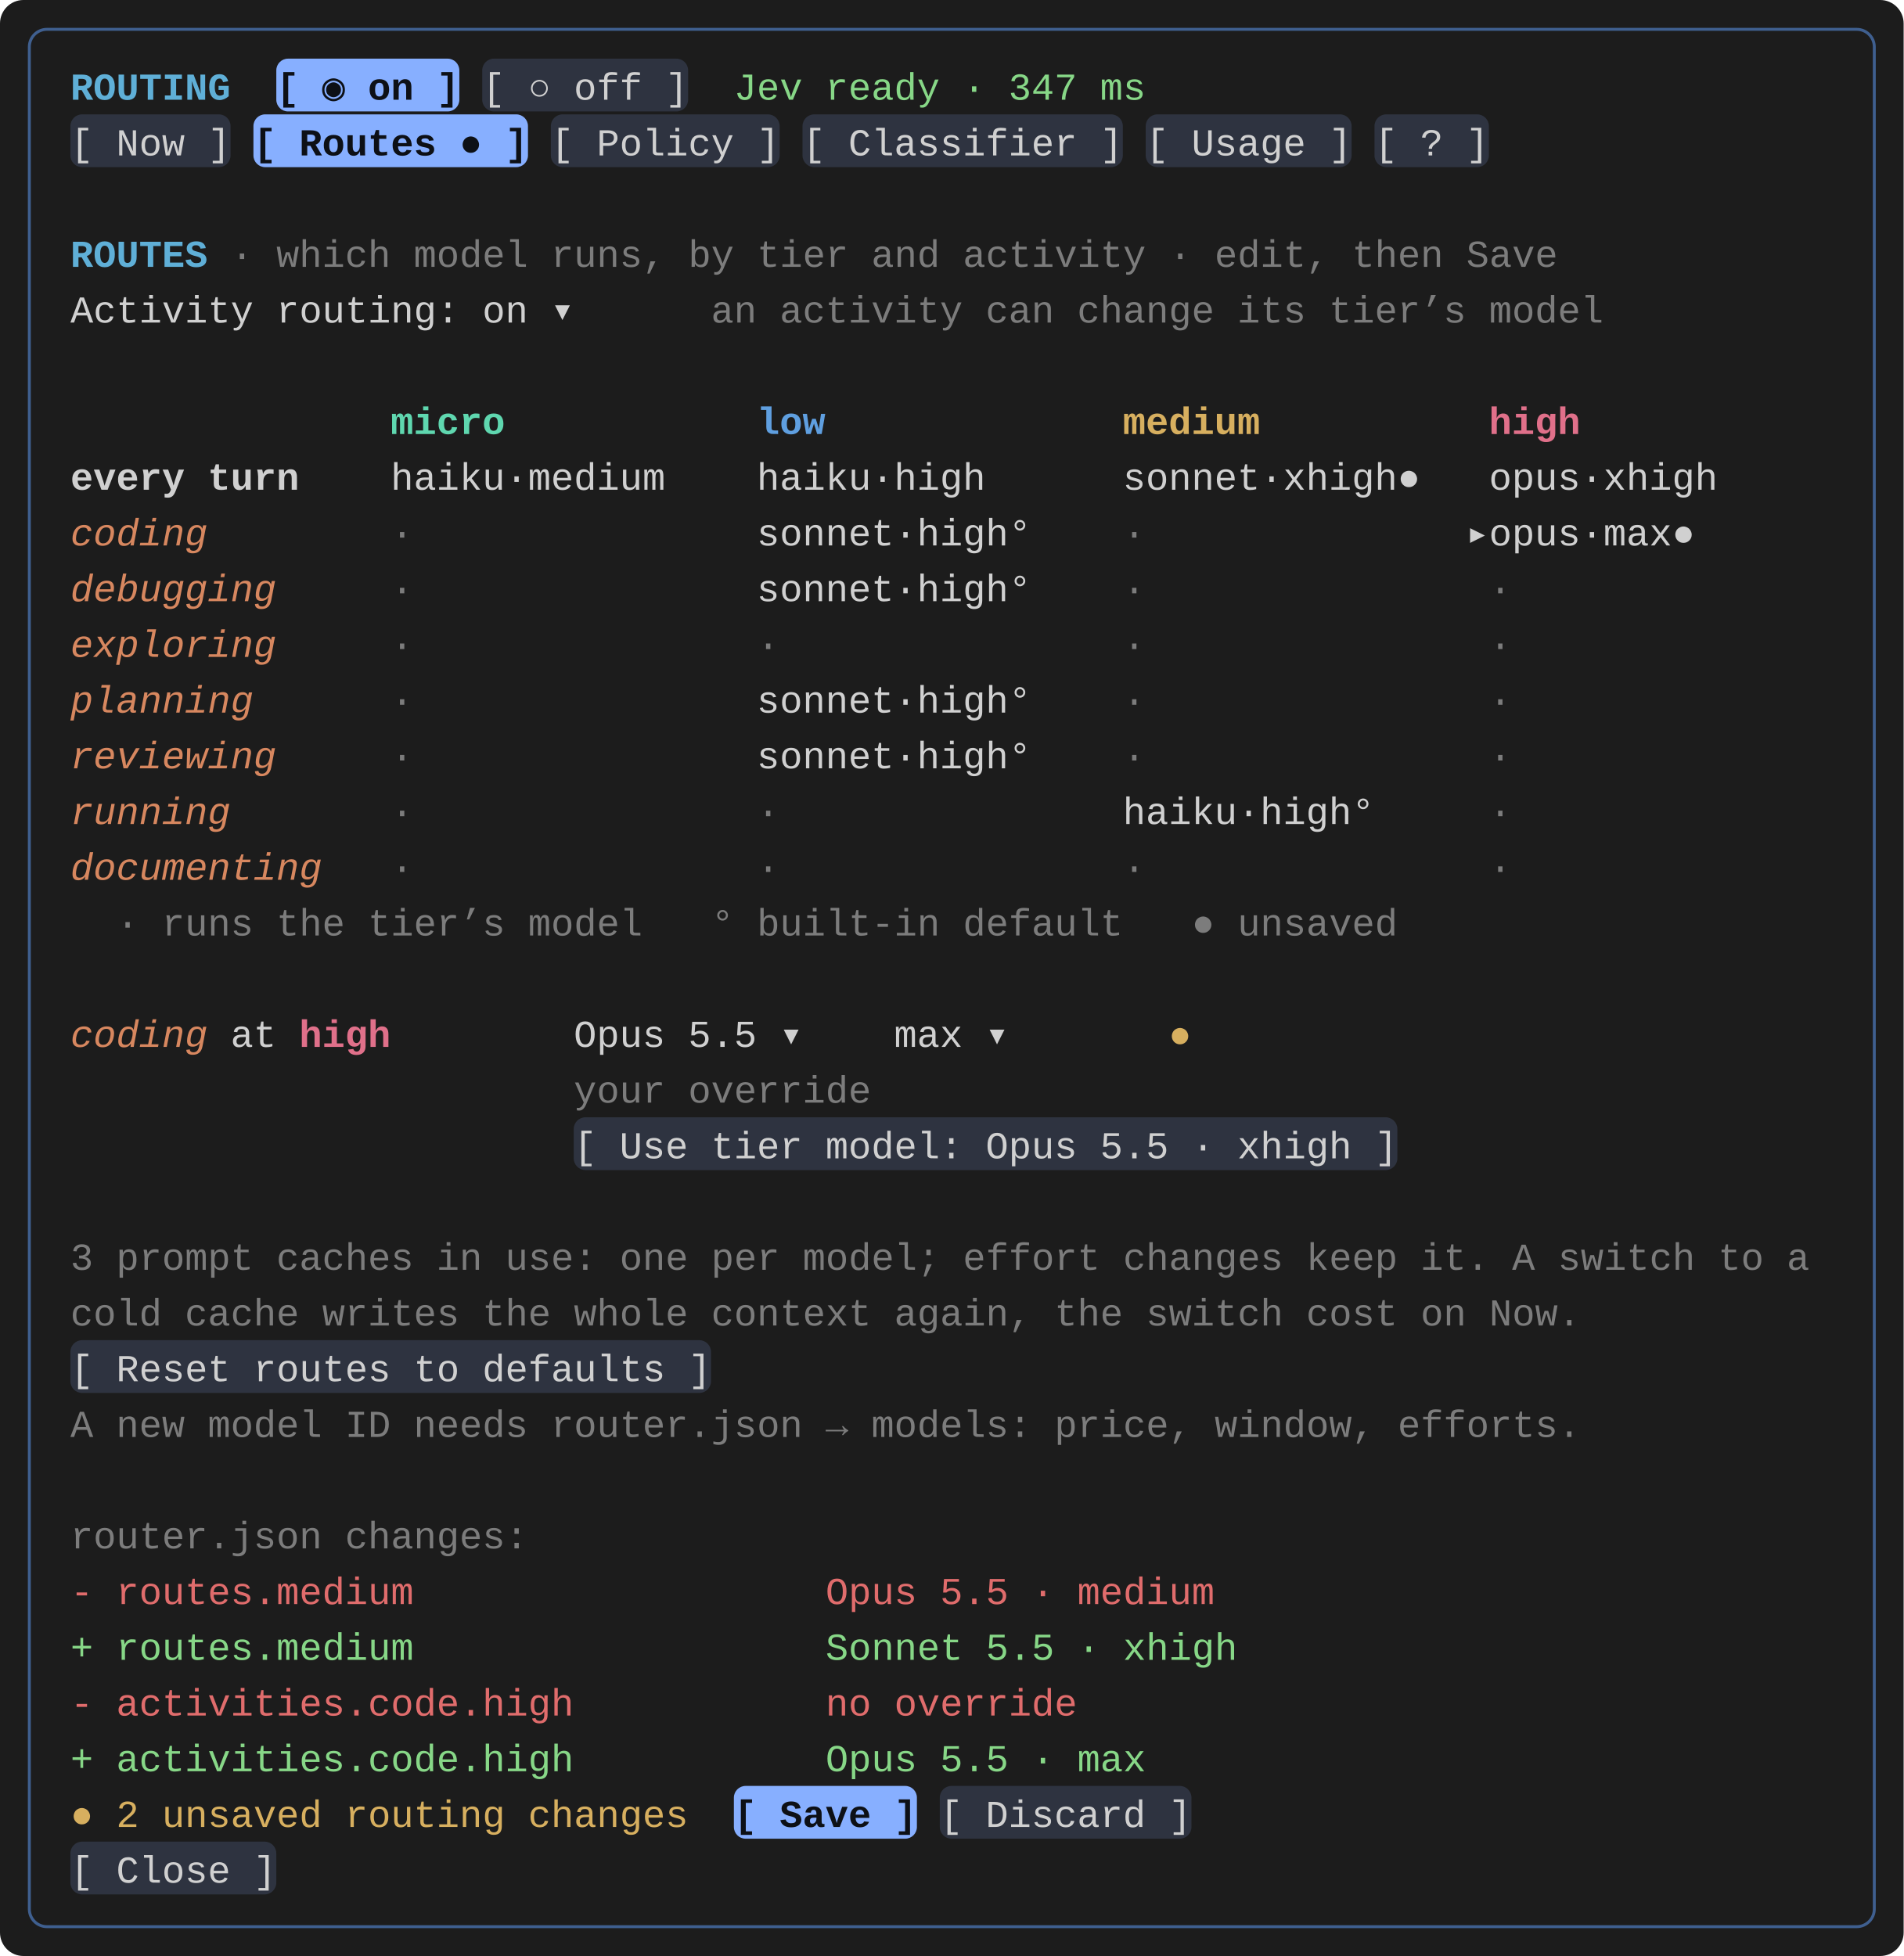
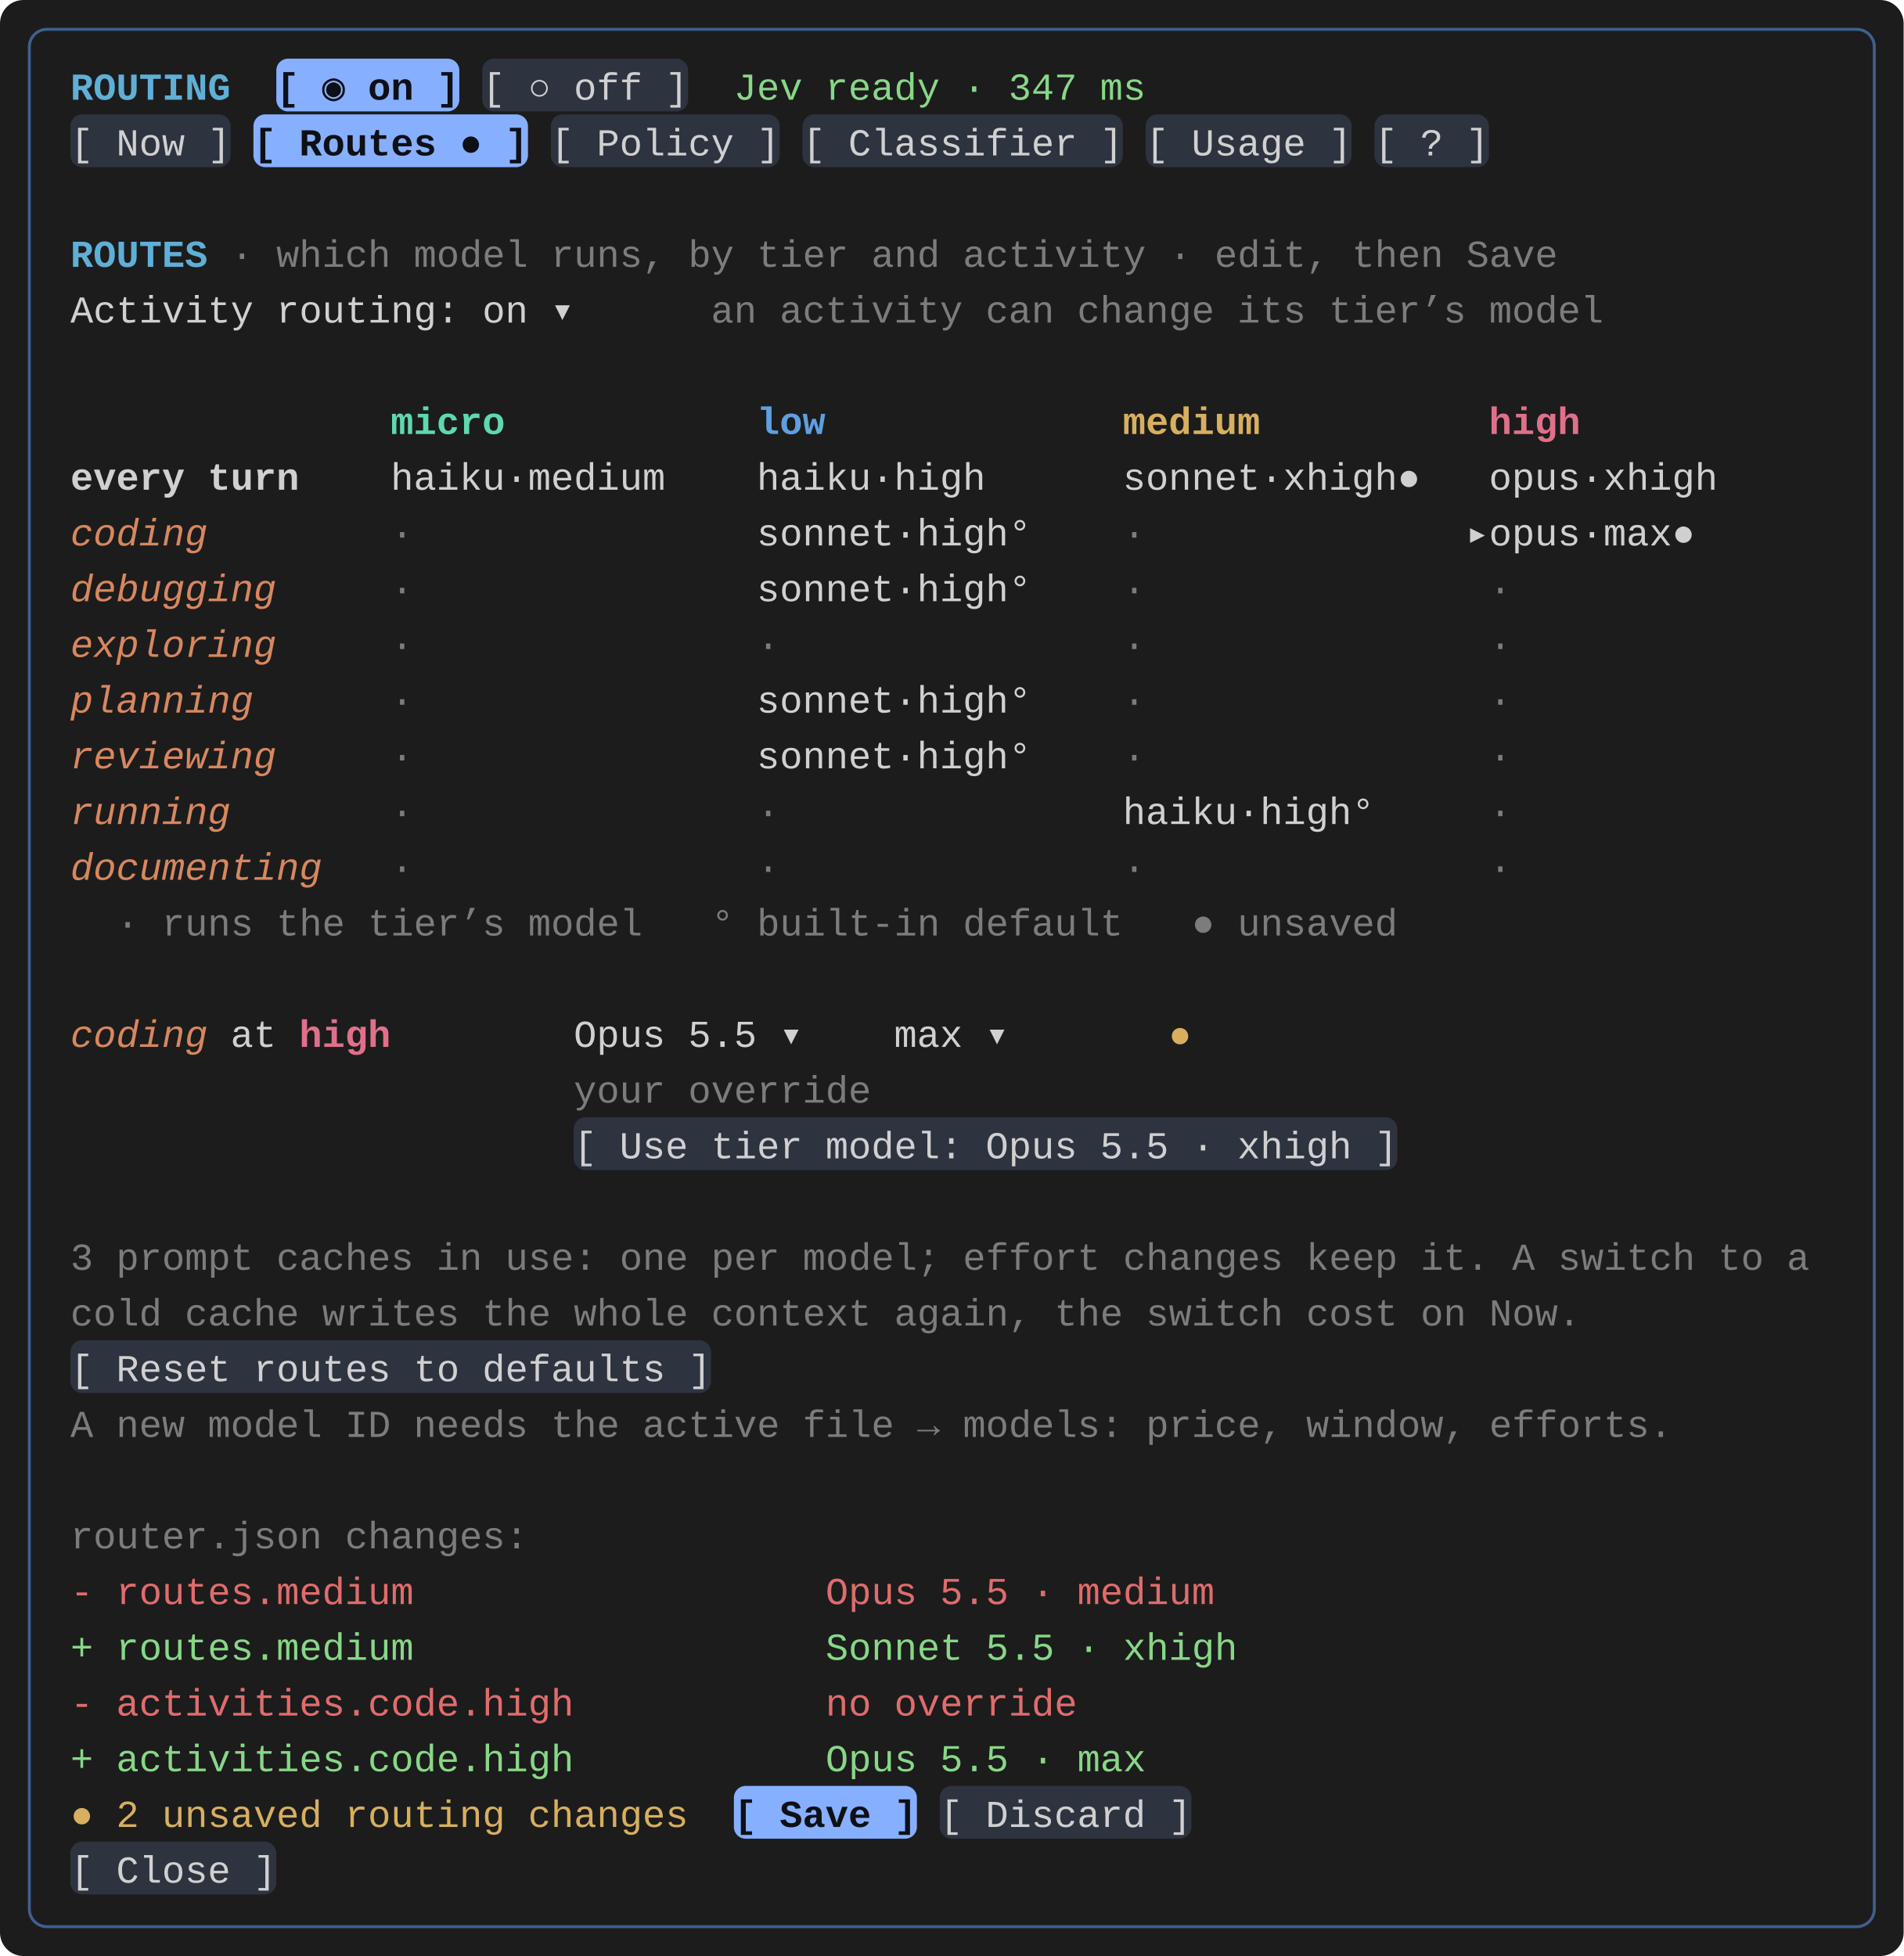
<svg xmlns="http://www.w3.org/2000/svg" viewBox="0 0 649 667" role="img" aria-labelledby="title desc">
  <style>
    text { font-family: ui-monospace, SFMono-Regular, Menlo, Consolas, 'Liberation Mono', monospace; font-size: 13px; }
    .cap { font-family: system-ui, -apple-system, 'Segoe UI', sans-serif; font-size: 12px; fill: #9a988f; }
  </style>
  <rect width="649" height="667" rx="8" fill="#1c1c1c" />
  <rect x="10" y="10" width="629" height="647" rx="6" fill="none" stroke="#3f5f8f" />
  <text x="24.0" y="34" fill="#5fafd7" font-weight="700" xml:space="preserve">ROUTING</text>
  <rect x="94.2" y="20" width="62.4" height="18" rx="4" fill="#87afff" />
  <text x="94.2" y="34" fill="#0d1016" font-weight="700" xml:space="preserve">[ ◉ on ]</text>
  <rect x="164.4" y="20" width="70.2" height="18" rx="4" fill="#2e3340" />
  <text x="164.4" y="34" fill="#d0d0d0" xml:space="preserve">[ ○ off ]</text>
  <text x="250.2" y="34" fill="#87d787" xml:space="preserve">Jev ready · 347 ms</text>
  <rect x="24.0" y="39" width="54.6" height="18" rx="4" fill="#2e3340" />
  <text x="24.0" y="53" fill="#d0d0d0" xml:space="preserve">[ Now ]</text>
  <rect x="86.4" y="39" width="93.6" height="18" rx="4" fill="#87afff" />
  <text x="86.4" y="53" fill="#0d1016" font-weight="700" xml:space="preserve">[ Routes ● ]</text>
  <rect x="187.8" y="39" width="78.0" height="18" rx="4" fill="#2e3340" />
  <text x="187.8" y="53" fill="#d0d0d0" xml:space="preserve">[ Policy ]</text>
  <rect x="273.6" y="39" width="109.2" height="18" rx="4" fill="#2e3340" />
  <text x="273.6" y="53" fill="#d0d0d0" xml:space="preserve">[ Classifier ]</text>
  <rect x="390.6" y="39" width="70.2" height="18" rx="4" fill="#2e3340" />
  <text x="390.6" y="53" fill="#d0d0d0" xml:space="preserve">[ Usage ]</text>
  <rect x="468.6" y="39" width="39.0" height="18" rx="4" fill="#2e3340" />
  <text x="468.6" y="53" fill="#d0d0d0" xml:space="preserve">[ ? ]</text>
  <text x="24.0" y="91" fill="#5fafd7" font-weight="700" xml:space="preserve">ROUTES</text>
  <text x="70.8" y="91" fill="#7c7c7c" xml:space="preserve"> · which model runs, by tier and activity · edit, then Save</text>
  <text x="24.0" y="110" fill="#d0d0d0" xml:space="preserve">Activity routing: on ▾</text>
  <text x="242.4" y="110" fill="#7c7c7c" xml:space="preserve">an activity can change its tier’s model</text>
  <text x="125.4" y="148" fill="#5fd7af" font-weight="700" xml:space="preserve"> micro</text>
  <text x="250.2" y="148" fill="#5f9fe0" font-weight="700" xml:space="preserve"> low</text>
  <text x="375.0" y="148" fill="#d7af5f" font-weight="700" xml:space="preserve"> medium</text>
  <text x="499.8" y="148" fill="#e0708a" font-weight="700" xml:space="preserve"> high</text>
  <text x="24.0" y="167" fill="#d0d0d0" font-weight="700" xml:space="preserve">every turn</text>
  <text x="125.4" y="167" fill="#d0d0d0" xml:space="preserve"> haiku·medium</text>
  <text x="250.2" y="167" fill="#d0d0d0" xml:space="preserve"> haiku·high</text>
  <text x="375.0" y="167" fill="#d0d0d0" xml:space="preserve"> sonnet·xhigh●</text>
  <text x="499.8" y="167" fill="#d0d0d0" xml:space="preserve"> opus·xhigh</text>
  <text x="24.0" y="186" fill="#d7875f" font-style="italic" xml:space="preserve">coding</text>
  <text x="125.4" y="186" fill="#7c7c7c" xml:space="preserve"> ·</text>
  <text x="250.2" y="186" fill="#d0d0d0" xml:space="preserve"> sonnet·high°</text>
  <text x="375.0" y="186" fill="#7c7c7c" xml:space="preserve"> ·</text>
  <text x="499.8" y="186" fill="#d0d0d0" xml:space="preserve">▸opus·max●</text>
  <text x="24.0" y="205" fill="#d7875f" font-style="italic" xml:space="preserve">debugging</text>
  <text x="125.4" y="205" fill="#7c7c7c" xml:space="preserve"> ·</text>
  <text x="250.2" y="205" fill="#d0d0d0" xml:space="preserve"> sonnet·high°</text>
  <text x="375.0" y="205" fill="#7c7c7c" xml:space="preserve"> ·</text>
  <text x="499.8" y="205" fill="#7c7c7c" xml:space="preserve"> ·</text>
  <text x="24.0" y="224" fill="#d7875f" font-style="italic" xml:space="preserve">exploring</text>
  <text x="125.4" y="224" fill="#7c7c7c" xml:space="preserve"> ·</text>
  <text x="250.2" y="224" fill="#7c7c7c" xml:space="preserve"> ·</text>
  <text x="375.0" y="224" fill="#7c7c7c" xml:space="preserve"> ·</text>
  <text x="499.8" y="224" fill="#7c7c7c" xml:space="preserve"> ·</text>
  <text x="24.0" y="243" fill="#d7875f" font-style="italic" xml:space="preserve">planning</text>
  <text x="125.4" y="243" fill="#7c7c7c" xml:space="preserve"> ·</text>
  <text x="250.2" y="243" fill="#d0d0d0" xml:space="preserve"> sonnet·high°</text>
  <text x="375.0" y="243" fill="#7c7c7c" xml:space="preserve"> ·</text>
  <text x="499.8" y="243" fill="#7c7c7c" xml:space="preserve"> ·</text>
  <text x="24.0" y="262" fill="#d7875f" font-style="italic" xml:space="preserve">reviewing</text>
  <text x="125.4" y="262" fill="#7c7c7c" xml:space="preserve"> ·</text>
  <text x="250.2" y="262" fill="#d0d0d0" xml:space="preserve"> sonnet·high°</text>
  <text x="375.0" y="262" fill="#7c7c7c" xml:space="preserve"> ·</text>
  <text x="499.8" y="262" fill="#7c7c7c" xml:space="preserve"> ·</text>
  <text x="24.0" y="281" fill="#d7875f" font-style="italic" xml:space="preserve">running</text>
  <text x="125.4" y="281" fill="#7c7c7c" xml:space="preserve"> ·</text>
  <text x="250.2" y="281" fill="#7c7c7c" xml:space="preserve"> ·</text>
  <text x="375.0" y="281" fill="#d0d0d0" xml:space="preserve"> haiku·high°</text>
  <text x="499.8" y="281" fill="#7c7c7c" xml:space="preserve"> ·</text>
  <text x="24.0" y="300" fill="#d7875f" font-style="italic" xml:space="preserve">documenting</text>
  <text x="125.4" y="300" fill="#7c7c7c" xml:space="preserve"> ·</text>
  <text x="250.2" y="300" fill="#7c7c7c" xml:space="preserve"> ·</text>
  <text x="375.0" y="300" fill="#7c7c7c" xml:space="preserve"> ·</text>
  <text x="499.8" y="300" fill="#7c7c7c" xml:space="preserve"> ·</text>
  <text x="24.0" y="319" fill="#7c7c7c" xml:space="preserve">  · runs the tier’s model   ° built-in default   ● unsaved</text>
  <text x="24.0" y="357" fill="#d7875f" font-style="italic" xml:space="preserve">coding</text>
  <text x="70.8" y="357" fill="#d0d0d0" xml:space="preserve"> at </text>
  <text x="102.0" y="357" fill="#e0708a" font-weight="700" xml:space="preserve">high</text>
  <text x="195.6" y="357" fill="#d0d0d0" xml:space="preserve">Opus 5.5 ▾</text>
  <text x="304.8" y="357" fill="#d0d0d0" xml:space="preserve">max ▾</text>
  <text x="398.4" y="357" fill="#d7af5f" xml:space="preserve">●</text>
  <text x="195.6" y="376" fill="#7c7c7c" xml:space="preserve">your override</text>
  <rect x="195.6" y="381" width="280.8" height="18" rx="4" fill="#2e3340" />
  <text x="195.6" y="395" fill="#d0d0d0" xml:space="preserve">[ Use tier model: Opus 5.5 · xhigh ]</text>
  <text x="24.0" y="433" fill="#7c7c7c" xml:space="preserve">3 prompt caches in use: one per model; effort changes keep it. A switch to a</text>
  <text x="24.0" y="452" fill="#7c7c7c" xml:space="preserve">cold cache writes the whole context again, the switch cost on Now.</text>
  <rect x="24.0" y="457" width="218.4" height="18" rx="4" fill="#2e3340" />
  <text x="24.0" y="471" fill="#d0d0d0" xml:space="preserve">[ Reset routes to defaults ]</text>
-   <text x="24.0" y="490" fill="#7c7c7c" xml:space="preserve">A new model ID needs router.json → models: price, window, efforts.</text>
+   <text x="24.0" y="490" fill="#7c7c7c" xml:space="preserve">A new model ID needs the active file → models: price, window, efforts.</text>
  <text x="24.0" y="528" fill="#7c7c7c" xml:space="preserve">router.json changes:</text>
  <text x="24.0" y="547" fill="#e06c6c" xml:space="preserve">- routes.medium                  Opus 5.5 · medium</text>
  <text x="24.0" y="566" fill="#87d787" xml:space="preserve">+ routes.medium                  Sonnet 5.5 · xhigh</text>
  <text x="24.0" y="585" fill="#e06c6c" xml:space="preserve">- activities.code.high           no override</text>
  <text x="24.0" y="604" fill="#87d787" xml:space="preserve">+ activities.code.high           Opus 5.5 · max</text>
  <text x="24.0" y="623" fill="#d7af5f" xml:space="preserve">● 2 unsaved routing changes  </text>
  <rect x="250.2" y="609" width="62.4" height="18" rx="4" fill="#87afff" />
  <text x="250.2" y="623" fill="#0d1016" font-weight="700" xml:space="preserve">[ Save ]</text>
  <rect x="320.4" y="609" width="85.8" height="18" rx="4" fill="#2e3340" />
  <text x="320.4" y="623" fill="#d0d0d0" xml:space="preserve">[ Discard ]</text>
  <rect x="24.0" y="628" width="70.2" height="18" rx="4" fill="#2e3340" />
  <text x="24.0" y="642" fill="#d0d0d0" xml:space="preserve">[ Close ]</text>
</svg>
